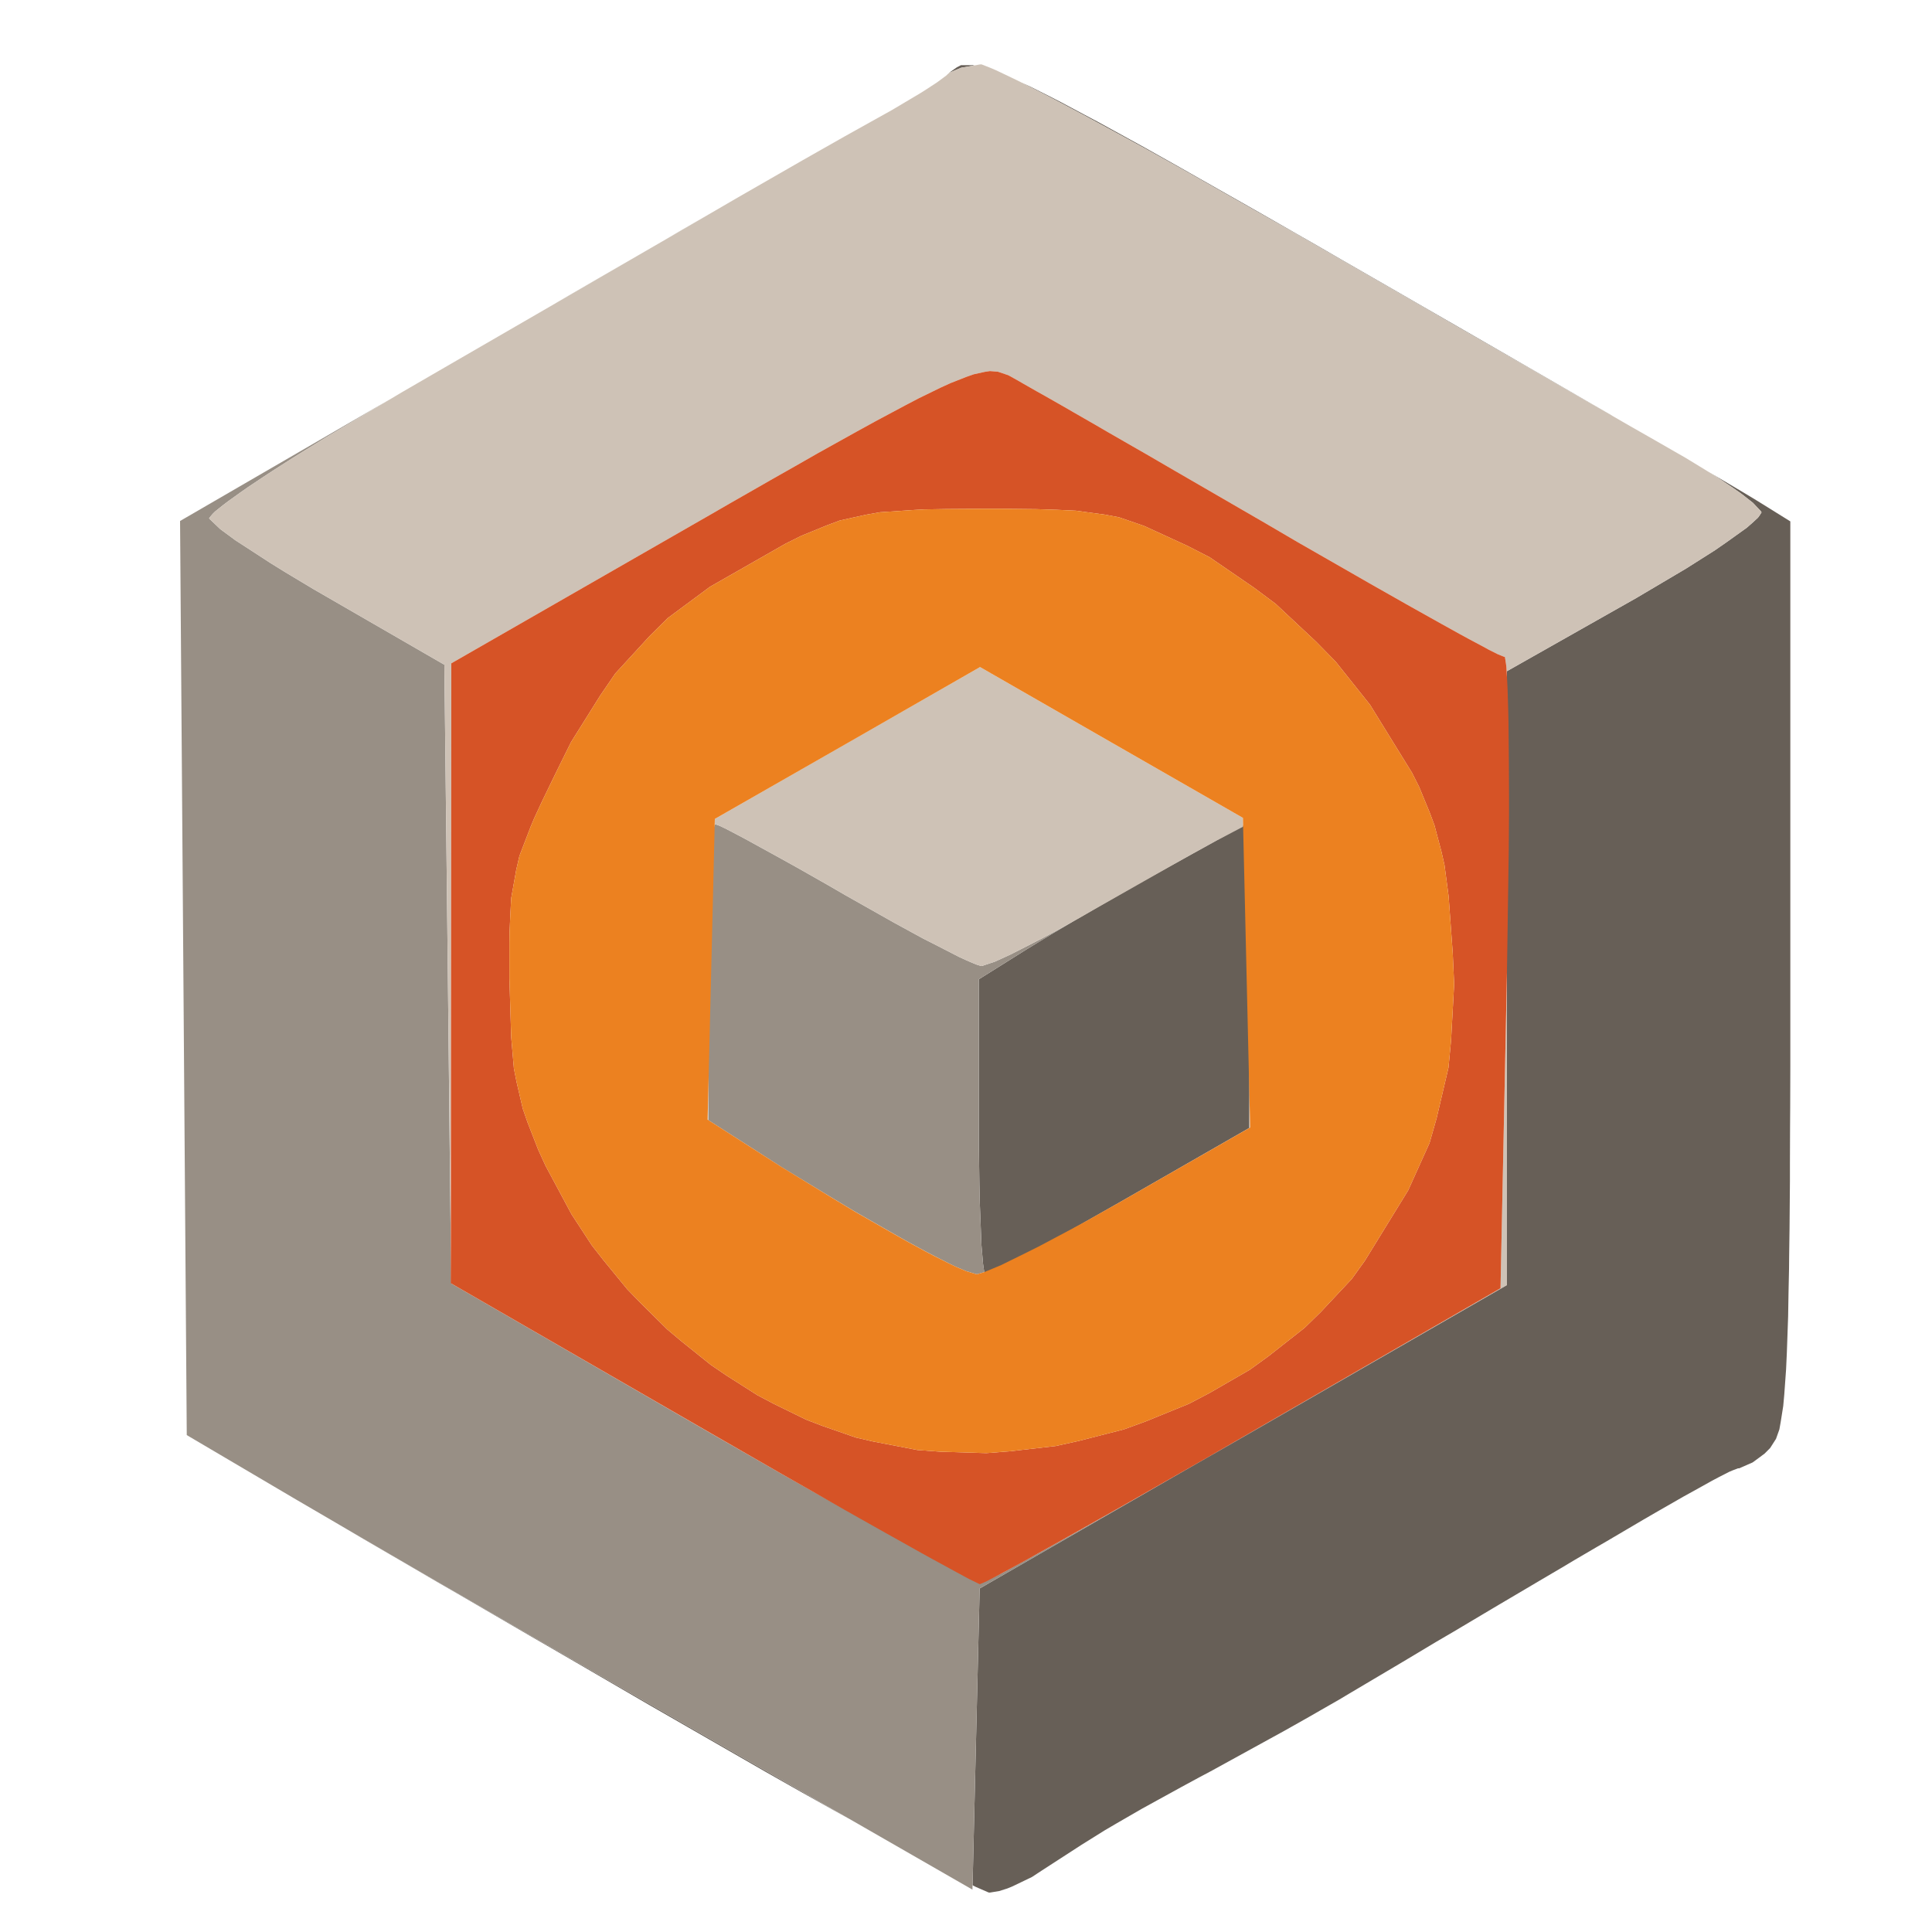
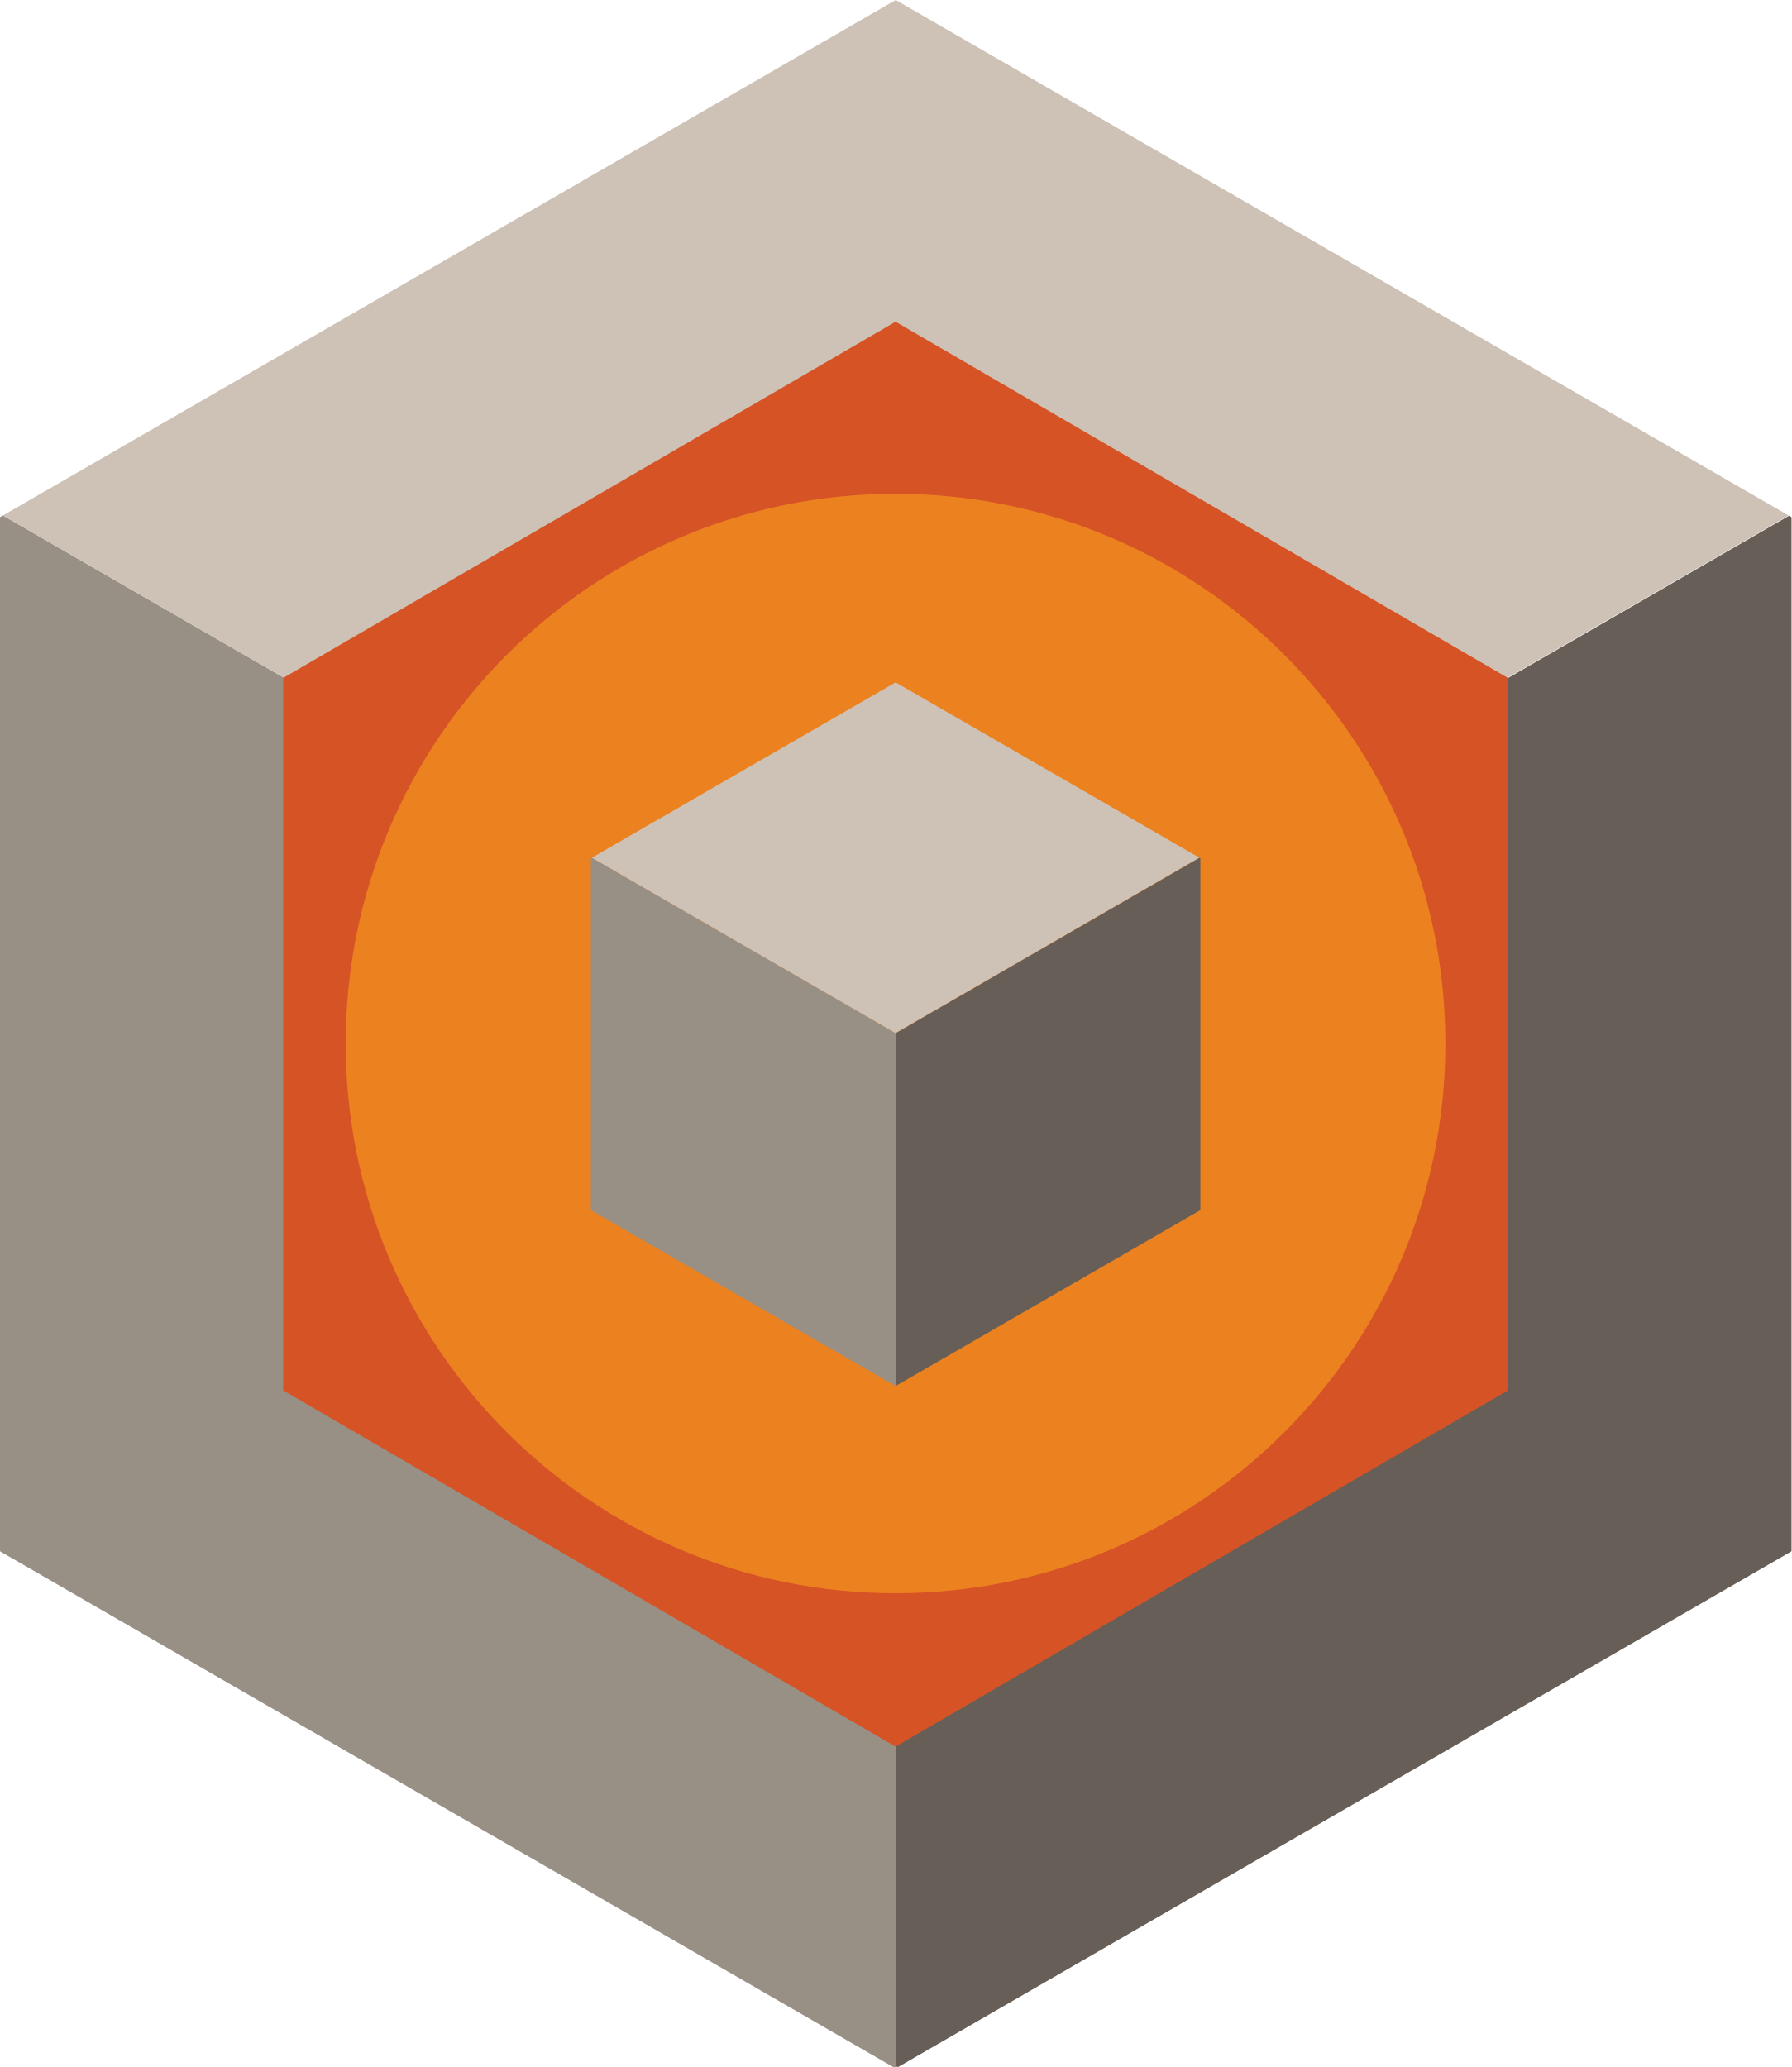
- <svg xmlns="http://www.w3.org/2000/svg" width="150" height="150" viewBox="0 0 150 150">
-   <g>
-     <path d="M 133.44,37.10 L 135.13,38.10 L 135.50,38.32 L 136.10,38.68 L 136.75,39.08 L 139.00,40.48 L 139.00,77.59 L 139.00,81.12 L 139.00,82.84 L 138.99,85.99 L 138.98,87.53 L 138.97,90.33 L 138.97,91.69 L 138.95,94.15 L 138.94,95.35 L 138.91,97.50 L 138.90,98.54 L 138.86,100.41 L 138.83,102.21 L 138.73,105.03 L 138.67,106.33 L 138.53,108.28 L 138.45,109.16 L 138.25,110.42 L 138.15,110.98 L 137.89,111.71 L 137.43,112.43 L 137.00,112.86 L 136.08,113.54 L 135.03,114.00 L 134.94,114.00 L 134.52,114.16 L 134.26,114.27 L 133.40,114.71 L 132.91,114.97 L 131.51,115.75 L 130.73,116.18 L 128.67,117.36 L 127.55,118.01 L 124.73,119.67 L 123.97,120.11 L 122.28,121.10 L 121.41,121.62 L 119.49,122.75 L 118.51,123.33 L 116.34,124.61 L 115.23,125.27 L 112.81,126.71 L 111.56,127.44 L 108.87,129.05 L 104.50,131.64 L 103.95,131.97 L 102.43,132.84 L 101.63,133.30 L 99.77,134.35 L 94.00,137.52 L 93.17,137.96 L 91.73,138.74 L 91.04,139.12 L 89.82,139.79 L 88.64,140.44 L 86.72,141.55 L 85.78,142.10 L 83.97,143.23 L 80.85,145.25 L 80.12,145.73 L 78.58,146.47 L 78.21,146.62 L 77.58,146.82 L 76.85,146.94 L 76.75,146.93 L 76.13,146.66 L 75.74,146.49 L 75.51,146.37 L 75.78,135.02 L 76.06,123.33 L 96.53,111.54 L 117.00,99.76 L 117.00,52.11 L 127.04,46.43 L 130.91,44.14 L 133.15,42.72 L 134.03,42.11 L 135.61,40.98 L 136.08,40.57 L 136.49,40.19 L 136.60,40.04 L 136.76,39.79 L 136.74,39.72 L 136.10,39.04 L 135.22,38.35 L 134.61,37.92 L 133.27,37.02 L 132.64,36.63 M 26.97,118.75 L 28.04,119.37 L 30.27,120.67 L 31.51,121.39 L 34.08,122.88 L 35.47,123.68 L 41.23,127.01 L 44.29,128.77 L 50.47,132.33 L 53.50,134.07 L 66.34,141.45 L 66.01,141.26 L 64.79,140.58 L 62.15,139.10 L 59.45,137.57 L 53.50,134.15 L 50.47,132.41 L 44.29,128.82 L 41.23,127.05 L 35.47,123.70 L 34.08,122.90 L 31.51,121.40 L 30.27,120.68 L 28.04,119.38 L 26.97,118.75 L 25.16,117.69 L 23.00,116.43 L 25.16,117.69 M 97.00,87.57 L 87.03,93.29 L 84.33,94.82 L 83.12,95.51 L 80.78,96.80 L 79.83,97.32 L 78.09,98.26 L 77.52,98.55 L 77.01,98.81 L 76.84,98.88 L 76.57,99.00 L 76.53,99.00 L 76.42,98.77 L 76.36,98.39 L 76.32,98.09 L 76.20,96.67 L 76.16,95.63 L 76.07,93.35 L 76.04,91.97 L 76.00,89.09 L 76.00,76.03 L 79.75,73.68 L 81.74,72.47 L 83.43,71.47 L 84.38,70.92 L 88.39,68.61 L 90.25,67.58 L 97.00,63.83 M 79.39,6.45 L 80.02,6.74 L 81.53,7.50 L 82.33,7.91 L 84.22,8.92 L 85.22,9.45 L 87.55,10.73 L 88.77,11.40 L 91.58,12.98 L 93.04,13.81 L 96.39,15.71 L 98.13,16.70 L 102.06,18.95 L 104.10,20.13 L 108.67,22.76 L 111.03,24.12 L 116.29,27.15 L 125.00,32.18 L 125.26,32.34 L 123.60,31.38 L 122.43,30.71 L 120.01,29.32 L 118.68,28.55 L 113.09,25.34 L 110.03,23.57 L 103.79,19.98 L 100.65,18.17 L 91.64,13.06 L 88.88,11.52 L 87.60,10.82 L 85.12,9.47 L 84.01,8.87 L 81.87,7.73 L 80.96,7.26 L 79.36,6.44 M 74.30,5.22 L 74.61,5.06 L 75.52,5.06 L 75.65,5.08 L 74.62,5.26 L 73.71,5.64 L 73.45,5.88 L 73.74,5.61 Z" fill="rgba(103,95,87,1)" />
-     <path d="M 25.31,33.96 L 23.54,35.05 L 22.74,35.55 L 21.19,36.54 L 20.52,36.98 L 19.23,37.84 L 18.70,38.21 L 17.71,38.92 L 17.34,39.20 L 16.69,39.72 L 16.51,39.90 L 16.24,40.22 L 16.26,40.28 L 17.10,41.08 L 18.28,41.95 L 19.13,42.50 L 20.96,43.69 L 22.04,44.36 L 24.32,45.73 L 25.55,46.44 L 34.50,51.61 L 34.77,75.63 L 35.03,99.65 L 55.27,111.33 L 60.73,114.46 L 63.20,115.85 L 65.62,117.20 L 66.73,117.81 L 68.89,118.99 L 69.86,119.51 L 71.70,120.49 L 72.48,120.90 L 73.95,121.65 L 74.53,121.94 L 75.57,122.43 L 75.91,122.57 L 76.45,122.78 L 76.52,122.76 L 77.13,122.47 L 77.92,122.07 L 78.48,121.76 L 79.71,121.09 L 80.48,120.67 L 82.10,119.76 L 83.04,119.24 L 85.00,118.14 L 86.09,117.52 L 88.33,116.26 L 89.53,115.57 L 89.89,115.37 L 76.06,123.33 L 75.78,135.02 L 75.50,146.71 L 53.50,134.07 L 50.47,132.33 L 44.29,128.77 L 41.23,127.01 L 35.47,123.68 L 34.08,122.88 L 31.51,121.39 L 30.27,120.67 L 28.04,119.37 L 26.97,118.75 L 25.16,117.69 L 23.00,116.43 L 14.50,111.42 L 14.24,75.94 L 13.98,40.45 L 30.24,31.02 L 30.46,30.89 M 55.86,64.11 L 56.24,64.29 L 56.52,64.43 L 57.83,65.12 L 58.74,65.62 L 60.72,66.71 L 61.89,67.36 L 64.32,68.74 L 65.63,69.50 L 69.42,71.64 L 71.71,72.89 L 72.68,73.38 L 74.45,74.29 L 75.06,74.57 L 75.62,74.81 L 75.82,74.89 L 76.16,75.00 L 76.23,75.00 L 77.25,74.66 L 78.43,74.12 L 79.22,73.72 L 80.90,72.86 L 81.87,72.34 L 83.36,71.52 L 81.74,72.47 L 79.75,73.68 L 76.00,76.03 L 76.00,89.09 L 76.04,91.97 L 76.07,93.35 L 76.16,95.63 L 76.20,96.67 L 76.32,98.09 L 76.36,98.39 L 76.42,98.76 L 76.24,98.82 L 75.87,98.93 L 75.78,98.92 L 75.01,98.69 L 74.21,98.35 L 73.69,98.10 L 72.57,97.53 L 71.90,97.18 L 70.50,96.42 L 69.72,95.98 L 66.38,94.07 L 64.52,92.95 L 60.69,90.62 L 58.75,89.37 L 55.00,86.97 L 55.00,75.49 L 55.04,71.03 L 55.11,68.41 L 55.16,67.37 L 55.27,65.49 L 55.34,64.91 L 55.41,64.39 L 55.44,64.23 L 55.51,64.00 L 55.55,64.00 M 63.50,11.77 L 62.32,12.44 L 57.34,15.30 L 55.00,16.66 L 52.98,17.84 L 51.39,18.76 L 50.49,19.28 L 46.66,21.50 L 44.51,22.75 L 42.80,23.74 L 44.22,22.91 L 46.46,21.61 L 50.42,19.32 L 51.34,18.79 L 52.96,17.84 L 55.00,16.66 L 57.34,15.30 L 62.32,12.44 L 63.50,11.77 L 65.58,10.59 L 68.00,9.24 L 65.58,10.59 Z" fill="rgba(152,143,133,1)" />
-     <path d="M 117.00,99.78 L 97.27,111.14 L 94.56,112.70 L 89.53,115.57 L 88.33,116.26 L 86.09,117.52 L 85.00,118.14 L 84.77,118.27 L 85.38,117.92 L 87.61,116.66 L 88.82,115.97 L 93.86,113.09 L 96.59,111.51 L 116.50,100.02 L 117.00,75.51 M 55.25,111.31 L 60.71,114.45 L 61.10,114.67 L 60.73,114.46 L 55.27,111.33 L 35.05,99.66 M 74.21,98.35 L 73.69,98.10 L 72.56,97.53 L 71.89,97.18 L 70.72,96.54 L 71.90,97.18 L 72.57,97.53 L 73.69,98.10 L 74.21,98.35 L 75.01,98.69 L 75.78,98.92 L 75.01,98.69 M 76.90,5.27 L 77.32,5.45 L 78.56,6.04 L 79.24,6.37 L 80.96,7.26 L 81.87,7.73 L 84.01,8.87 L 85.12,9.47 L 87.60,10.82 L 88.88,11.52 L 91.64,13.06 L 100.65,18.17 L 103.79,19.98 L 110.03,23.57 L 113.09,25.34 L 118.68,28.55 L 120.01,29.32 L 122.43,30.71 L 123.60,31.38 L 125.64,32.55 L 126.61,33.11 L 128.19,34.01 L 129.95,35.02 L 130.84,35.53 L 132.48,36.53 L 133.27,37.02 L 134.61,37.92 L 135.22,38.35 L 136.10,39.04 L 136.74,39.72 L 136.76,39.79 L 136.60,40.04 L 136.49,40.19 L 136.08,40.57 L 135.61,40.98 L 134.03,42.11 L 133.15,42.72 L 130.91,44.14 L 127.04,46.43 L 117.00,52.11 L 117.00,52.51 L 116.96,51.83 L 116.92,51.50 L 116.84,51.00 L 116.79,51.00 L 116.28,50.79 L 115.60,50.45 L 115.11,50.18 L 114.02,49.60 L 113.34,49.23 L 111.90,48.43 L 111.06,47.96 L 109.31,46.98 L 108.34,46.43 L 106.33,45.29 L 105.25,44.67 L 100.73,42.08 L 98.29,40.65 L 91.21,36.55 L 89.01,35.27 L 87.98,34.68 L 85.98,33.53 L 85.07,33.00 L 83.33,32.00 L 82.57,31.56 L 81.13,30.74 L 80.54,30.41 L 79.47,29.80 L 79.09,29.58 L 78.43,29.21 L 78.28,29.13 L 77.48,28.86 L 76.86,28.81 L 76.46,28.87 L 75.60,29.06 L 75.03,29.26 L 73.81,29.74 L 73.02,30.10 L 71.32,30.93 L 70.25,31.49 L 67.95,32.72 L 66.53,33.50 L 63.51,35.18 L 61.69,36.22 L 59.82,37.28 L 58.79,37.87 L 56.69,39.07 L 55.55,39.73 L 35.04,51.50 L 35.02,75.56 L 35.00,96.75 L 34.77,75.63 L 34.50,51.61 L 25.55,46.44 L 24.32,45.73 L 22.04,44.36 L 20.96,43.69 L 19.13,42.50 L 18.28,41.95 L 17.10,41.08 L 16.26,40.28 L 16.24,40.22 L 16.51,39.90 L 16.69,39.72 L 17.34,39.20 L 17.71,38.92 L 18.70,38.21 L 19.23,37.84 L 20.52,36.98 L 21.19,36.54 L 22.74,35.55 L 23.54,35.05 L 25.31,33.96 L 31.21,30.45 L 35.42,28.01 L 44.51,22.75 L 46.66,21.50 L 50.49,19.28 L 51.39,18.76 L 52.98,17.84 L 55.00,16.66 L 57.34,15.30 L 62.32,12.44 L 63.50,11.77 L 65.58,10.59 L 68.00,9.24 L 69.24,8.55 L 71.46,7.23 L 71.95,6.92 L 72.73,6.41 L 73.45,5.88 L 73.71,5.64 L 74.62,5.26 L 76.10,5.00 L 76.21,5.00 M 70.50,96.42 L 70.49,96.42 L 69.79,96.03 M 69.72,95.98 L 69.71,95.98 L 69.23,95.70 M 97.06,87.54 L 97.00,87.57 L 97.00,85.05 M 55.00,86.97 L 54.94,86.93 L 55.00,84.32 M 86.30,57.65 L 96.50,63.50 L 96.52,64.18 L 94.75,65.11 L 94.44,65.27 L 93.28,65.91 L 92.62,66.27 L 90.93,67.22 L 84.90,70.64 L 83.86,71.24 L 81.87,72.34 L 80.90,72.86 L 79.22,73.72 L 78.43,74.12 L 77.25,74.66 L 76.23,75.00 L 76.16,75.00 L 75.82,74.89 L 75.62,74.81 L 75.06,74.57 L 74.45,74.29 L 72.68,73.38 L 71.71,72.89 L 69.42,71.64 L 65.63,69.50 L 64.32,68.74 L 61.89,67.36 L 60.72,66.71 L 58.74,65.62 L 57.83,65.12 L 56.52,64.43 L 56.24,64.29 L 55.86,64.11 L 55.55,64.00 L 55.51,64.00 L 55.49,64.09 L 55.50,63.58 L 76.09,51.79 Z" fill="rgba(206,194,182,1)" />
-     <path d="M 77.48,28.86 L 78.28,29.13 L 78.43,29.21 L 79.09,29.58 L 79.47,29.80 L 80.54,30.41 L 81.13,30.74 L 82.57,31.56 L 83.33,32.00 L 85.07,33.00 L 85.98,33.53 L 87.98,34.68 L 89.01,35.27 L 91.21,36.55 L 98.29,40.65 L 100.73,42.08 L 105.25,44.67 L 106.33,45.29 L 108.34,46.43 L 109.31,46.98 L 111.06,47.96 L 111.90,48.43 L 113.34,49.23 L 114.02,49.60 L 115.11,50.18 L 115.60,50.45 L 116.28,50.79 L 116.79,51.00 L 116.84,51.00 L 116.92,51.50 L 116.96,51.83 L 117.02,52.93 L 117.05,53.55 L 117.10,55.20 L 117.12,56.08 L 117.14,58.20 L 117.15,59.31 L 117.16,61.83 L 117.16,63.13 L 117.14,65.99 L 117.00,75.51 L 116.50,100.02 L 96.59,111.51 L 93.86,113.09 L 88.82,115.97 L 87.61,116.66 L 85.38,117.92 L 84.30,118.53 L 82.36,119.62 L 81.43,120.14 L 79.84,121.03 L 79.09,121.44 L 77.89,122.09 L 77.35,122.38 L 76.62,122.76 L 76.09,122.99 L 76.05,122.99 L 75.56,122.75 L 75.25,122.60 L 74.27,122.07 L 73.72,121.77 L 72.29,120.99 L 71.53,120.57 L 69.73,119.56 L 68.78,119.03 L 66.65,117.83 L 65.55,117.21 L 63.16,115.84 L 60.71,114.45 L 55.25,111.31 L 35.00,99.63 L 35.02,75.56 L 35.04,51.50 L 55.55,39.73 L 56.69,39.07 L 58.79,37.87 L 59.82,37.28 L 61.69,36.22 L 63.51,35.18 L 66.53,33.50 L 67.95,32.72 L 70.25,31.49 L 71.32,30.93 L 73.02,30.10 L 73.81,29.74 L 75.03,29.26 L 75.60,29.06 L 76.46,28.87 L 76.86,28.81 M 76.50,39.50 L 73.49,39.52 L 71.77,39.55 L 71.03,39.59 L 68.33,39.77 L 67.25,39.96 L 65.21,40.41 L 64.22,40.78 L 62.19,41.61 L 60.97,42.22 L 55.12,45.56 L 51.84,47.99 L 50.44,49.38 L 47.77,52.29 L 46.60,54.00 L 44.34,57.61 L 43.28,59.75 L 42.11,62.16 L 41.47,63.54 L 41.21,64.16 L 40.33,66.45 L 40.08,67.54 L 39.69,69.73 L 39.62,71.07 L 39.56,72.46 L 39.55,73.27 L 39.55,74.96 L 39.55,75.95 L 39.69,80.53 L 39.90,82.96 L 40.11,84.02 L 40.59,86.08 L 40.95,87.12 L 41.78,89.25 L 42.35,90.50 L 44.37,94.27 L 45.95,96.69 L 46.85,97.84 L 48.70,100.10 L 49.72,101.15 L 51.80,103.21 L 52.92,104.15 L 55.19,105.97 L 56.38,106.78 L 58.80,108.32 L 60.05,108.98 L 62.58,110.22 L 63.86,110.71 L 66.45,111.61 L 67.75,111.91 L 71.23,112.58 L 73.01,112.71 L 76.58,112.82 L 78.38,112.68 L 81.96,112.27 L 83.73,111.88 L 87.25,110.98 L 88.95,110.36 L 92.31,108.99 L 93.91,108.15 L 97.03,106.35 L 98.48,105.30 L 101.28,103.10 L 102.54,101.87 L 104.95,99.30 L 105.97,97.88 L 109.33,92.42 L 110.99,88.74 L 111.54,86.81 L 112.46,82.89 L 112.66,80.77 L 112.90,76.41 L 112.79,74.00 L 112.47,69.58 L 112.15,67.16 L 111.91,66.11 L 111.37,64.07 L 111.00,63.08 L 110.18,61.09 L 109.63,60.00 L 106.37,54.72 L 103.70,51.37 L 102.19,49.83 L 99.04,46.88 L 97.35,45.62 L 93.91,43.26 L 92.15,42.36 L 88.82,40.83 L 86.87,40.16 L 85.80,39.96 L 83.53,39.65 L 82.03,39.58 L 80.47,39.53 L 79.55,39.52 L 77.63,39.50 Z" fill="rgba(214,83,38,1)" />
-     <path d="M 67.75,111.91 L 66.45,111.61 L 63.86,110.71 L 62.58,110.22 L 60.05,108.98 L 58.80,108.32 L 56.38,106.78 L 55.19,105.97 L 52.92,104.15 L 51.80,103.21 L 49.72,101.15 L 48.70,100.10 L 46.85,97.84 L 45.95,96.69 L 44.37,94.27 L 42.35,90.50 L 41.78,89.25 L 40.95,87.12 L 40.59,86.08 L 40.11,84.02 L 39.90,82.96 L 39.69,80.53 L 39.55,75.95 L 39.55,74.96 L 39.55,73.27 L 39.56,72.46 L 39.62,71.07 L 39.69,69.73 L 40.08,67.54 L 40.33,66.45 L 41.21,64.16 L 41.47,63.54 L 42.11,62.16 L 43.28,59.75 L 44.34,57.61 L 46.60,54.00 L 47.77,52.29 L 50.44,49.38 L 51.84,47.99 L 55.12,45.56 L 60.97,42.22 L 62.19,41.61 L 64.22,40.78 L 65.21,40.41 L 67.25,39.96 L 68.33,39.77 L 71.03,39.59 L 71.77,39.55 L 73.49,39.52 L 76.50,39.50 L 77.63,39.50 L 79.55,39.52 L 80.47,39.53 L 82.03,39.58 L 83.53,39.65 L 85.80,39.96 L 86.87,40.16 L 88.82,40.83 L 92.15,42.36 L 93.91,43.26 L 97.35,45.62 L 99.04,46.88 L 102.19,49.83 L 103.70,51.37 L 106.37,54.72 L 109.63,60.00 L 110.18,61.09 L 111.00,63.08 L 111.37,64.07 L 111.91,66.11 L 112.15,67.16 L 112.47,69.58 L 112.79,74.00 L 112.90,76.41 L 112.66,80.77 L 112.46,82.89 L 111.54,86.81 L 110.99,88.74 L 109.33,92.42 L 105.97,97.88 L 104.95,99.30 L 102.54,101.87 L 101.28,103.10 L 98.48,105.30 L 97.03,106.35 L 93.91,108.15 L 92.31,108.99 L 88.95,110.36 L 87.25,110.98 L 83.73,111.88 L 81.96,112.27 L 78.38,112.68 L 76.58,112.82 L 73.01,112.71 L 71.23,112.58 M 87.06,93.27 L 97.06,87.54 L 96.78,75.52 L 96.50,63.50 L 86.30,57.65 L 76.09,51.79 L 65.80,57.69 L 55.50,63.58 L 55.22,75.26 L 54.94,86.93 L 58.72,89.35 L 60.67,90.60 L 64.50,92.94 L 66.37,94.07 L 69.71,95.98 L 70.49,96.42 L 71.89,97.18 L 72.56,97.53 L 73.69,98.10 L 74.21,98.35 L 75.01,98.69 L 75.78,98.92 L 75.87,98.93 L 76.24,98.82 L 76.46,98.75 L 77.06,98.50 L 77.73,98.22 L 79.62,97.29 L 80.64,96.78 L 83.07,95.49 L 84.33,94.81 Z" fill="rgba(236,129,32,1)" />
+ <svg xmlns="http://www.w3.org/2000/svg" viewBox="54.348 0 701.473 809.473" width="935.297px" height="1079.3px">
+   <defs>
+     <clipPath id="646e7b7675">
+       <path d="M 54 201 L 407 201 L 407 809.473 L 54 809.473 Z M 54 201 " clip-rule="nonzero" />
+     </clipPath>
+     <clipPath id="9872a0046d">
+       <path d="M 405 201 L 756 201 L 756 809.473 L 405 809.473 Z M 405 201 " clip-rule="nonzero" />
+     </clipPath>
+     <clipPath id="d1c9bec472">
+       <path d="M 165.227 125.992 L 644.773 125.992 L 644.773 684.215 L 165.227 684.215 Z M 165.227 125.992 " clip-rule="nonzero" />
+     </clipPath>
+     <clipPath id="dc4723e93a">
+       <path d="M 405 125.992 L 644.773 265.496 L 644.773 544.504 L 405 684.008 L 165.227 544.504 L 165.227 265.496 Z M 405 125.992 " clip-rule="nonzero" />
+     </clipPath>
+     <clipPath id="c8cc4d5443">
+       <path d="M 189.715 193.371 L 620.285 193.371 L 620.285 623.941 L 189.715 623.941 Z M 189.715 193.371 " clip-rule="nonzero" />
+     </clipPath>
+     <clipPath id="6900108267">
+       <path d="M 405 193.371 C 286.102 193.371 189.715 289.758 189.715 408.656 C 189.715 527.555 286.102 623.941 405 623.941 C 523.898 623.941 620.285 527.555 620.285 408.656 C 620.285 289.758 523.898 193.371 405 193.371 Z M 405 193.371 " clip-rule="nonzero" />
+     </clipPath>
+     <clipPath id="c65fc43451">
+       <path d="M 285.473 335 L 406 335 L 406 542.781 L 285.473 542.781 Z M 285.473 335 " clip-rule="nonzero" />
+     </clipPath>
+     <clipPath id="a9695e0100">
+       <path d="M 286 267.219 L 524 267.219 L 524 405 L 286 405 Z M 286 267.219 " clip-rule="nonzero" />
+     </clipPath>
+     <clipPath id="c39b6f1380">
+       <path d="M 405 335 L 524.871 335 L 524.871 542.781 L 405 542.781 Z M 405 335 " clip-rule="nonzero" />
+     </clipPath>
+   </defs>
+   <g clip-path="url(#646e7b7675)">
+     <path fill="#988f85" d="M 405.059 808.949 L 406.012 809.473 L 405.059 810.043 L 55.488 608.176 L 54.348 607.508 L 54.348 202.535 L 55.488 201.871 L 405.059 403.738 L 406.012 403.164 L 406.152 403.309 L 405.059 403.926 Z M 405.059 808.949 " fill-opacity="1" fill-rule="nonzero" />
+   </g>
+   <path fill="#cec2b6" d="M 754.68 201.871 L 406.012 403.164 L 405.059 403.738 L 55.488 201.871 L 405.059 0 Z M 754.68 201.871 " fill-opacity="1" fill-rule="nonzero" />
+   <g clip-path="url(#9872a0046d)">
+     <path fill="#675f57" d="M 755.82 202.535 L 755.82 607.508 L 754.68 608.176 L 406.012 809.473 L 405.059 808.949 L 405.059 403.926 L 406.152 403.309 L 754.871 201.965 Z M 755.82 202.535 " fill-opacity="1" fill-rule="nonzero" />
+   </g>
+   <g clip-path="url(#d1c9bec472)">
+     <g clip-path="url(#dc4723e93a)">
+       <path fill="#d65326" d="M 165.227 125.992 L 644.773 125.992 L 644.773 684.215 L 165.227 684.215 Z M 165.227 125.992 " fill-opacity="1" fill-rule="nonzero" />
+     </g>
+   </g>
+   <g clip-path="url(#c8cc4d5443)">
+     <g clip-path="url(#6900108267)">
+       <path fill="#ec8120" d="M 189.715 193.371 L 620.285 193.371 L 620.285 623.941 L 189.715 623.941 Z M 189.715 193.371 " fill-opacity="1" fill-rule="nonzero" />
+     </g>
+   </g>
+   <g clip-path="url(#c65fc43451)">
+     <path fill="#988f85" d="M 405.02 542.43 L 405.344 542.609 L 405.02 542.805 L 286.09 474.125 L 285.703 473.898 L 285.703 336.121 L 286.09 335.895 L 405.02 404.574 L 405.344 404.379 L 405.391 404.43 L 405.02 404.637 Z M 405.02 542.43 " fill-opacity="1" fill-rule="nonzero" />
+   </g>
+   <g clip-path="url(#a9695e0100)">
+     <path fill="#cec2b6" d="M 523.965 335.895 L 405.344 404.379 L 405.02 404.574 L 286.09 335.895 L 405.02 267.219 Z M 523.965 335.895 " fill-opacity="1" fill-rule="nonzero" />
+   </g>
+   <g clip-path="url(#c39b6f1380)">
+     <path fill="#675f57" d="M 524.352 336.121 L 524.352 473.898 L 523.965 474.125 L 405.344 542.609 L 405.02 542.43 L 405.02 404.637 L 405.391 404.43 L 524.027 335.93 Z M 524.352 336.121 " fill-opacity="1" fill-rule="nonzero" />
  </g>
</svg>
